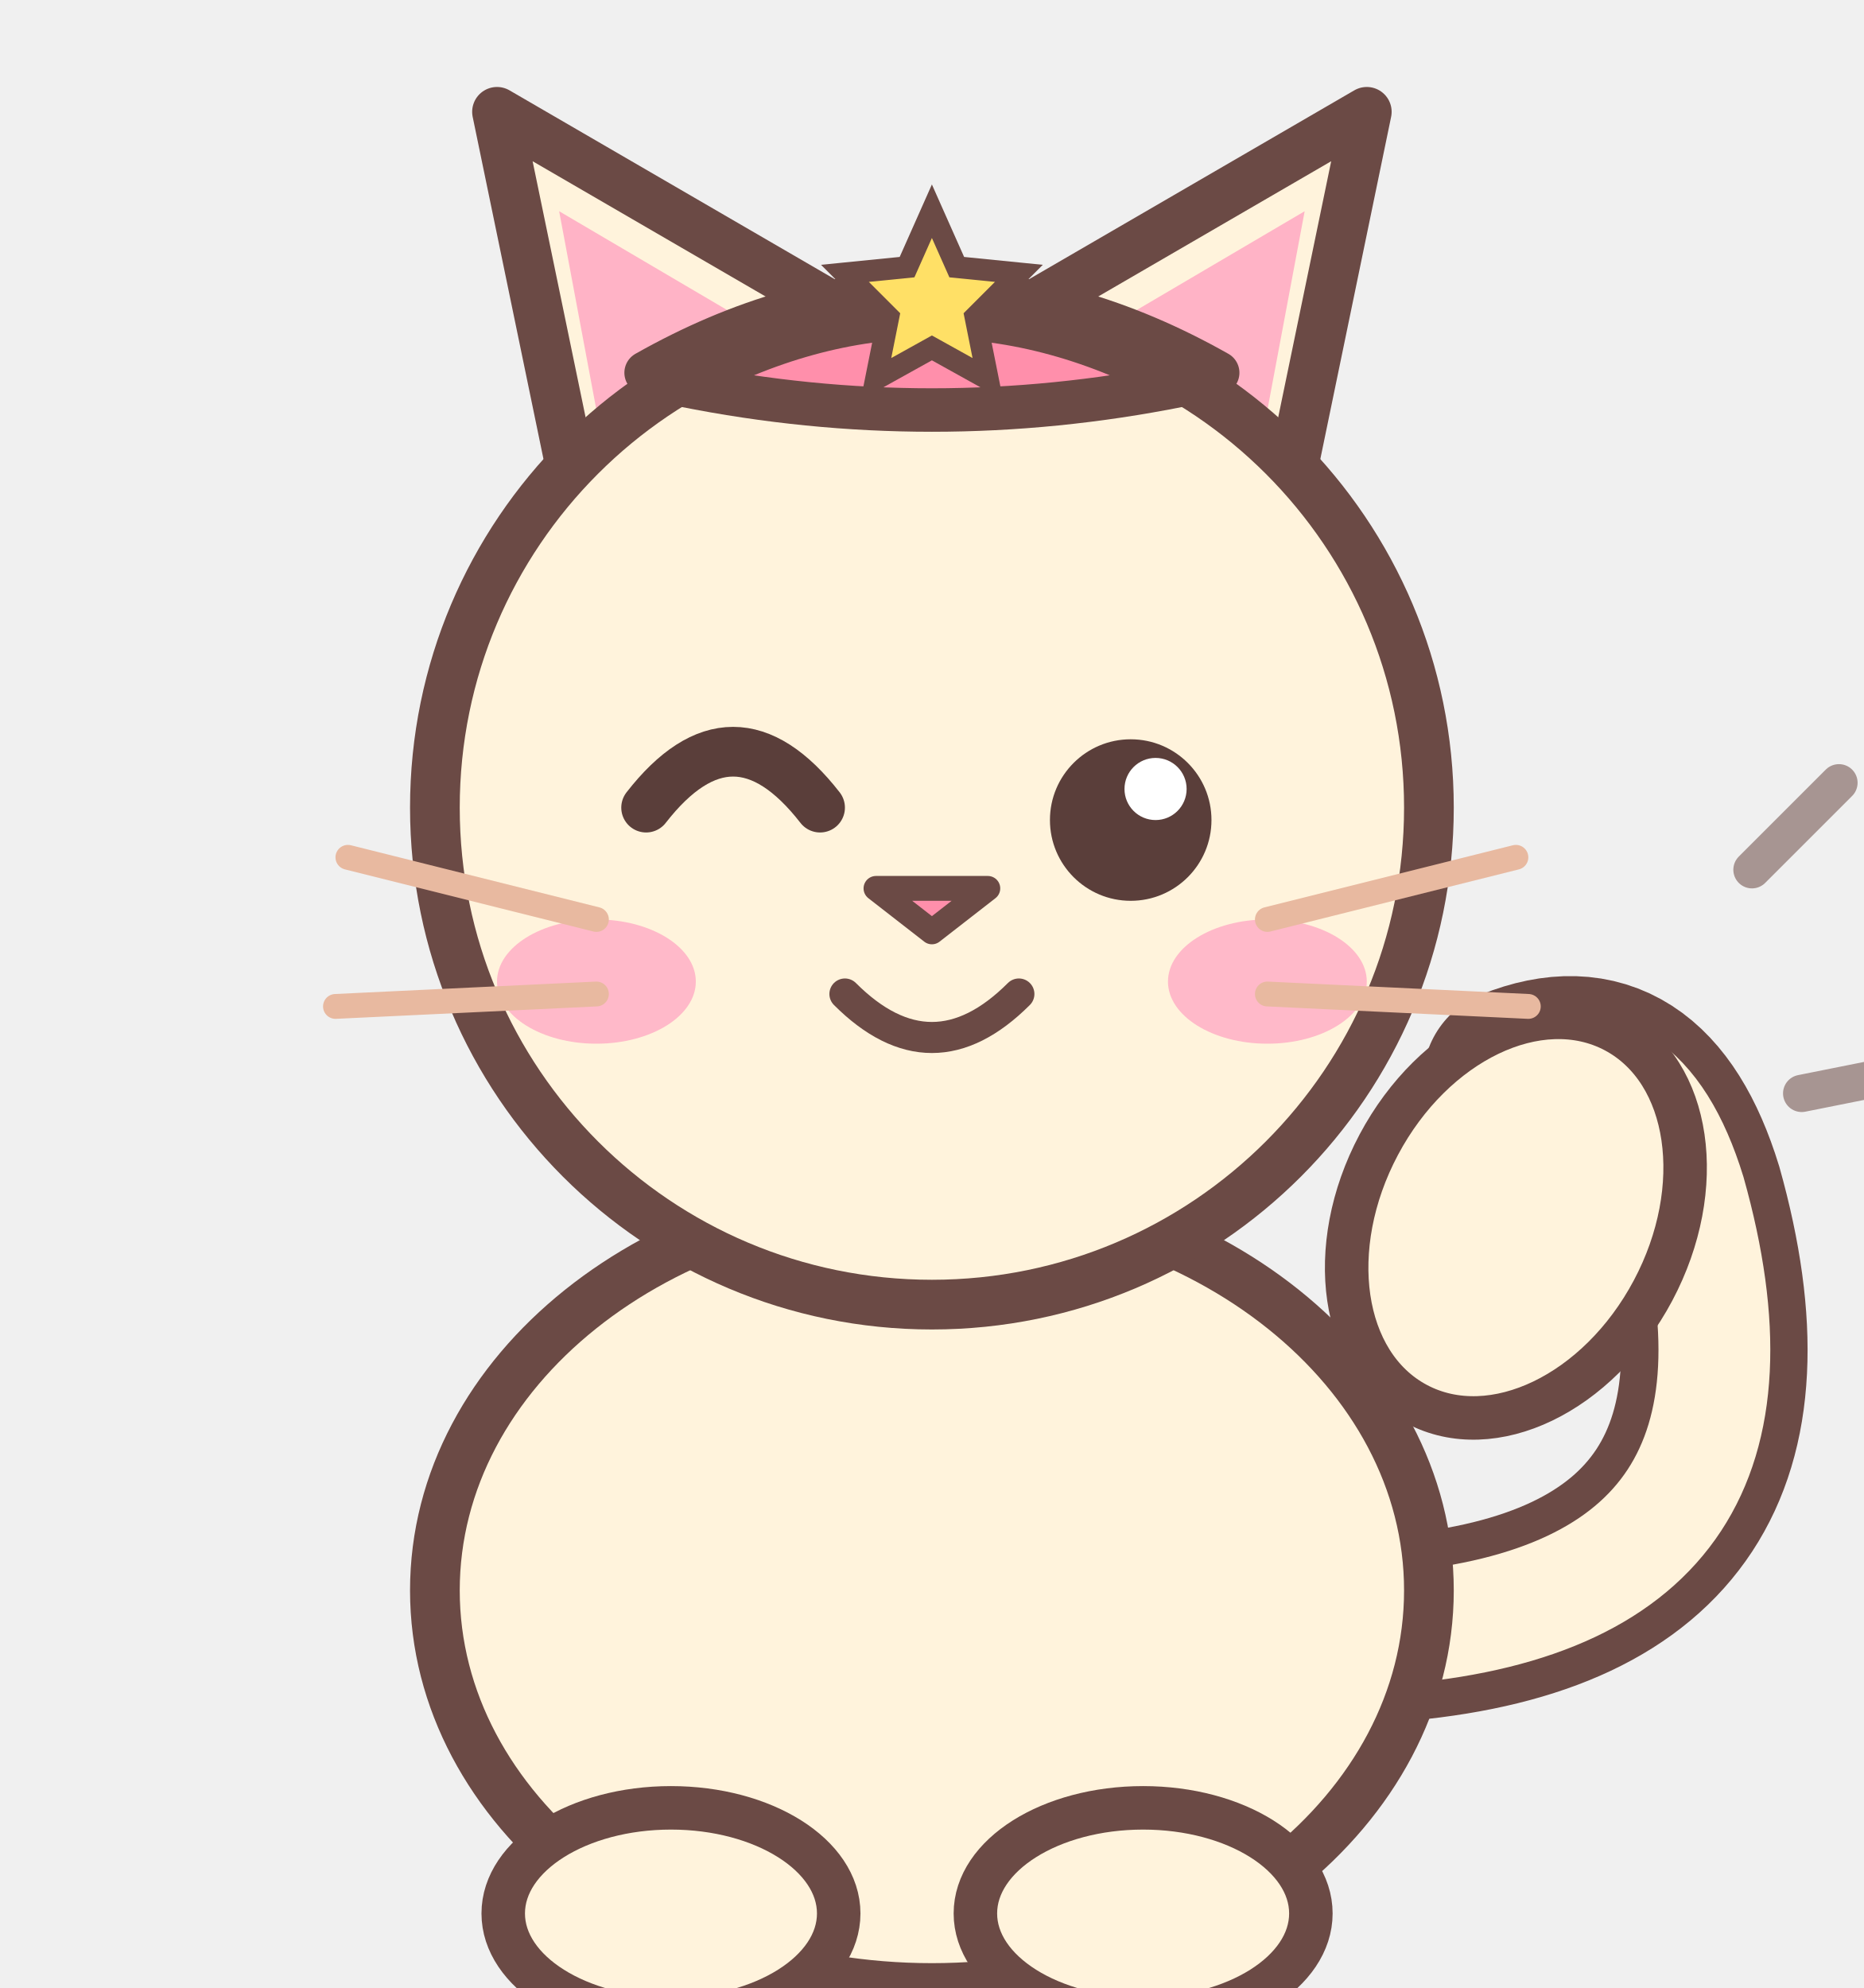
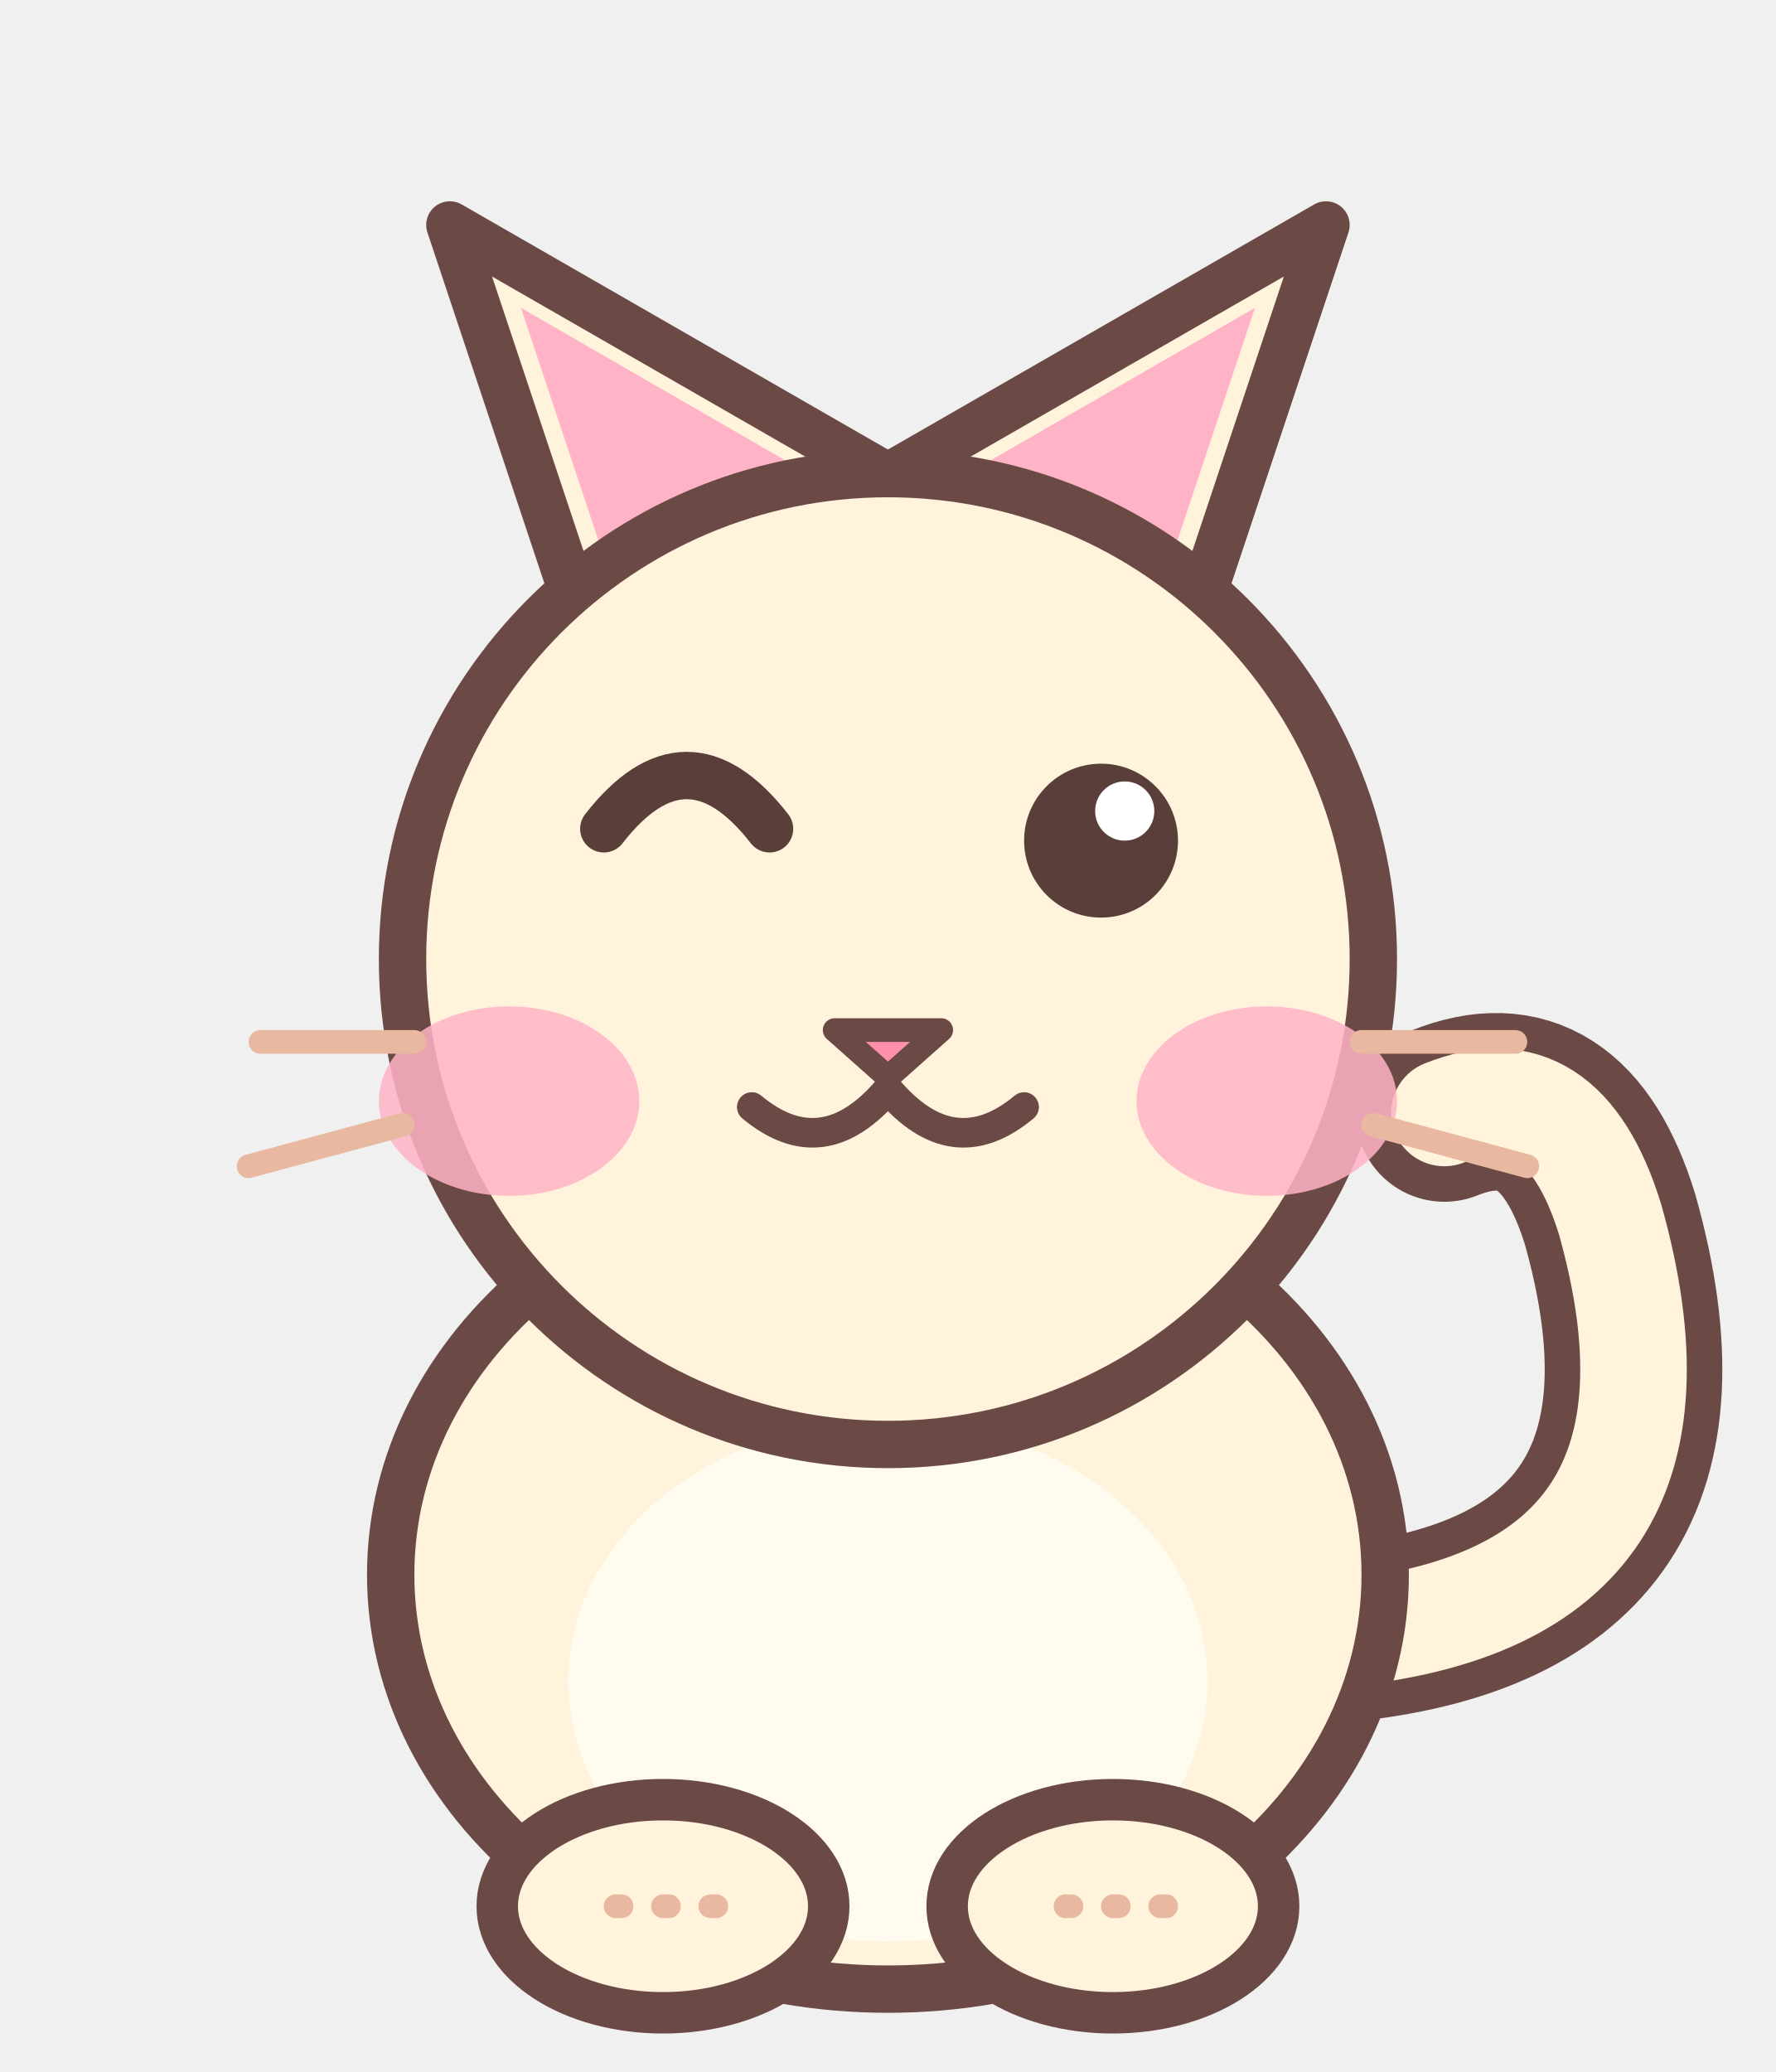
- <svg xmlns="http://www.w3.org/2000/svg" viewBox="0 0 300 320" width="300" height="320">
-   <path d="M226 262 q64 -6 46 -70 q-8 -26 -28 -18" fill="none" stroke="#6B4A45" stroke-width="30" stroke-linecap="round" />
-   <path d="M226 262 q64 -6 46 -70 q-8 -26 -28 -18" fill="none" stroke="#FFF3DC" stroke-width="18" stroke-linecap="round" />
-   <ellipse cx="150" cy="256" rx="80" ry="64" fill="#FFF3DC" stroke="#6B4A45" stroke-width="8" />
-   <g transform="rotate(28 244 196)">
-     <ellipse cx="244" cy="196" rx="25" ry="34" fill="#FFF3DC" stroke="#6B4A45" stroke-width="7" />
+ <svg xmlns="http://www.w3.org/2000/svg" viewBox="0 0 300 350" width="300" height="350">
+   <path d="M226 276 q64 -6 46 -70 q-8 -26 -28 -18" fill="none" stroke="#6B4A45" stroke-width="30" stroke-linecap="round" />
+   <path d="M226 276 q64 -6 46 -70 q-8 -26 -28 -18" fill="none" stroke="#FFF3DC" stroke-width="18" stroke-linecap="round" />
+   <ellipse cx="150" cy="266" rx="84" ry="70" fill="#FFF3DC" stroke="#6B4A45" stroke-width="8" />
+   <ellipse cx="150" cy="284" rx="54" ry="44" fill="#FFFBEF" />
+   <ellipse cx="112" cy="322" rx="28" ry="18" fill="#FFF3DC" stroke="#6B4A45" stroke-width="7" />
+   <ellipse cx="188" cy="322" rx="28" ry="18" fill="#FFF3DC" stroke="#6B4A45" stroke-width="7" />
+   <path d="M104 322 h1 M112 322 h1 M120 322 h1" stroke="#E8B9A0" stroke-width="4" stroke-linecap="round" />
+   <path d="M180 322 h1 M188 322 h1 M196 322 h1" stroke="#E8B9A0" stroke-width="4" stroke-linecap="round" />
+   <path d="M100 110 L76 38 L156 84 Z" fill="#FFF3DC" stroke="#6B4A45" stroke-width="8" stroke-linejoin="round" />
+   <path d="M200 110 L224 38 L144 84 Z" fill="#FFF3DC" stroke="#6B4A45" stroke-width="8" stroke-linejoin="round" />
+   <path d="M104 100 L88 52 L140 82 Z" fill="#FFB3C6" />
+   <path d="M196 100 L212 52 L160 82 Z" fill="#FFB3C6" />
+   <circle cx="150" cy="162" r="82" fill="#FFF3DC" stroke="#6B4A45" stroke-width="8" />
+   <ellipse cx="86" cy="186" rx="22" ry="16" fill="#FFB3C6" opacity="0.85" />
+   <ellipse cx="214" cy="186" rx="22" ry="16" fill="#FFB3C6" opacity="0.85" />
+   <path d="M102 140 q14 -18 28 0" fill="none" stroke="#5A3E3A" stroke-width="8" stroke-linecap="round" />
+   <circle cx="186" cy="142" r="13" fill="#5A3E3A" />
+   <circle cx="190" cy="137" r="5" fill="#FFFFFF" />
+   <path d="M150 182 l-9 -8 h18 Z" fill="#FF8FAB" stroke="#6B4A45" stroke-width="4" stroke-linejoin="round" />
+   <path d="M150 184 q-11 13 -23 3" fill="none" stroke="#6B4A45" stroke-width="5" stroke-linecap="round" />
+   <path d="M150 184 q11 13 23 3" fill="none" stroke="#6B4A45" stroke-width="5" stroke-linecap="round" />
+   <g stroke="#E8B9A0" stroke-width="4" stroke-linecap="round">
+     <path d="M70 176 h-26" />
+     <path d="M68 190 l-26 7" />
+     <path d="M230 176 h26" />
+     <path d="M232 190 l26 7" />
  </g>
-   <g stroke="#6B4A45" stroke-width="6" stroke-linecap="round" opacity="0.55">
-     <path d="M282 140 l14 -14" />
-     <path d="M290 176 l20 -4" />
-   </g>
-   <ellipse cx="108" cy="308" rx="27" ry="17" fill="#FFF3DC" stroke="#6B4A45" stroke-width="7" />
-   <ellipse cx="184" cy="308" rx="27" ry="17" fill="#FFF3DC" stroke="#6B4A45" stroke-width="7" />
-   <path d="M92 76 L80 18 L142 54 Z" fill="#FFF3DC" stroke="#6B4A45" stroke-width="8" stroke-linejoin="round" />
-   <path d="M208 76 L220 18 L158 54 Z" fill="#FFF3DC" stroke="#6B4A45" stroke-width="8" stroke-linejoin="round" />
-   <path d="M96 66 L90 34 L124 54 Z" fill="#FFB3C6" />
-   <path d="M204 66 L210 34 L176 54 Z" fill="#FFB3C6" />
-   <circle cx="150" cy="130" r="80" fill="#FFF3DC" stroke="#6B4A45" stroke-width="8" />
-   <ellipse cx="96" cy="158" rx="16" ry="10" fill="#FFB3C6" opacity="0.9" />
-   <ellipse cx="204" cy="158" rx="16" ry="10" fill="#FFB3C6" opacity="0.9" />
-   <path d="M104 130 q14 -18 28 0" fill="none" stroke="#5A3E3A" stroke-width="8" stroke-linecap="round" />
-   <circle cx="182" cy="132" r="13" fill="#5A3E3A" />
-   <circle cx="186" cy="127" r="5" fill="#FFFFFF" />
-   <path d="M150 150 l-9 -7 h18 Z" fill="#FF8FAB" stroke="#6B4A45" stroke-width="4" stroke-linejoin="round" />
-   <path d="M136 160 q14 14 28 0" fill="none" stroke="#6B4A45" stroke-width="5" stroke-linecap="round" />
-   <path d="M96 148 L56 138 M96 160 L54 162" stroke="#E8B9A0" stroke-width="4" stroke-linecap="round" />
-   <path d="M204 148 L244 138 M204 160 L246 162" stroke="#E8B9A0" stroke-width="4" stroke-linecap="round" />
-   <path d="M110 62 q40 -22 80 0 q-40 8 -80 0 Z" fill="#FF8FAB" stroke="#6B4A45" stroke-width="7" stroke-linejoin="round" />
-   <path d="M104 60 q46 -26 92 0" fill="none" stroke="#6B4A45" stroke-width="7" stroke-linecap="round" />
-   <path d="M150 34 l4 9 l10 1 l-7 7 l2 10 l-9 -5 l-9 5 l2 -10 l-7 -7 l10 -1 Z" fill="#FFE066" stroke="#6B4A45" stroke-width="3.5" />
</svg>
